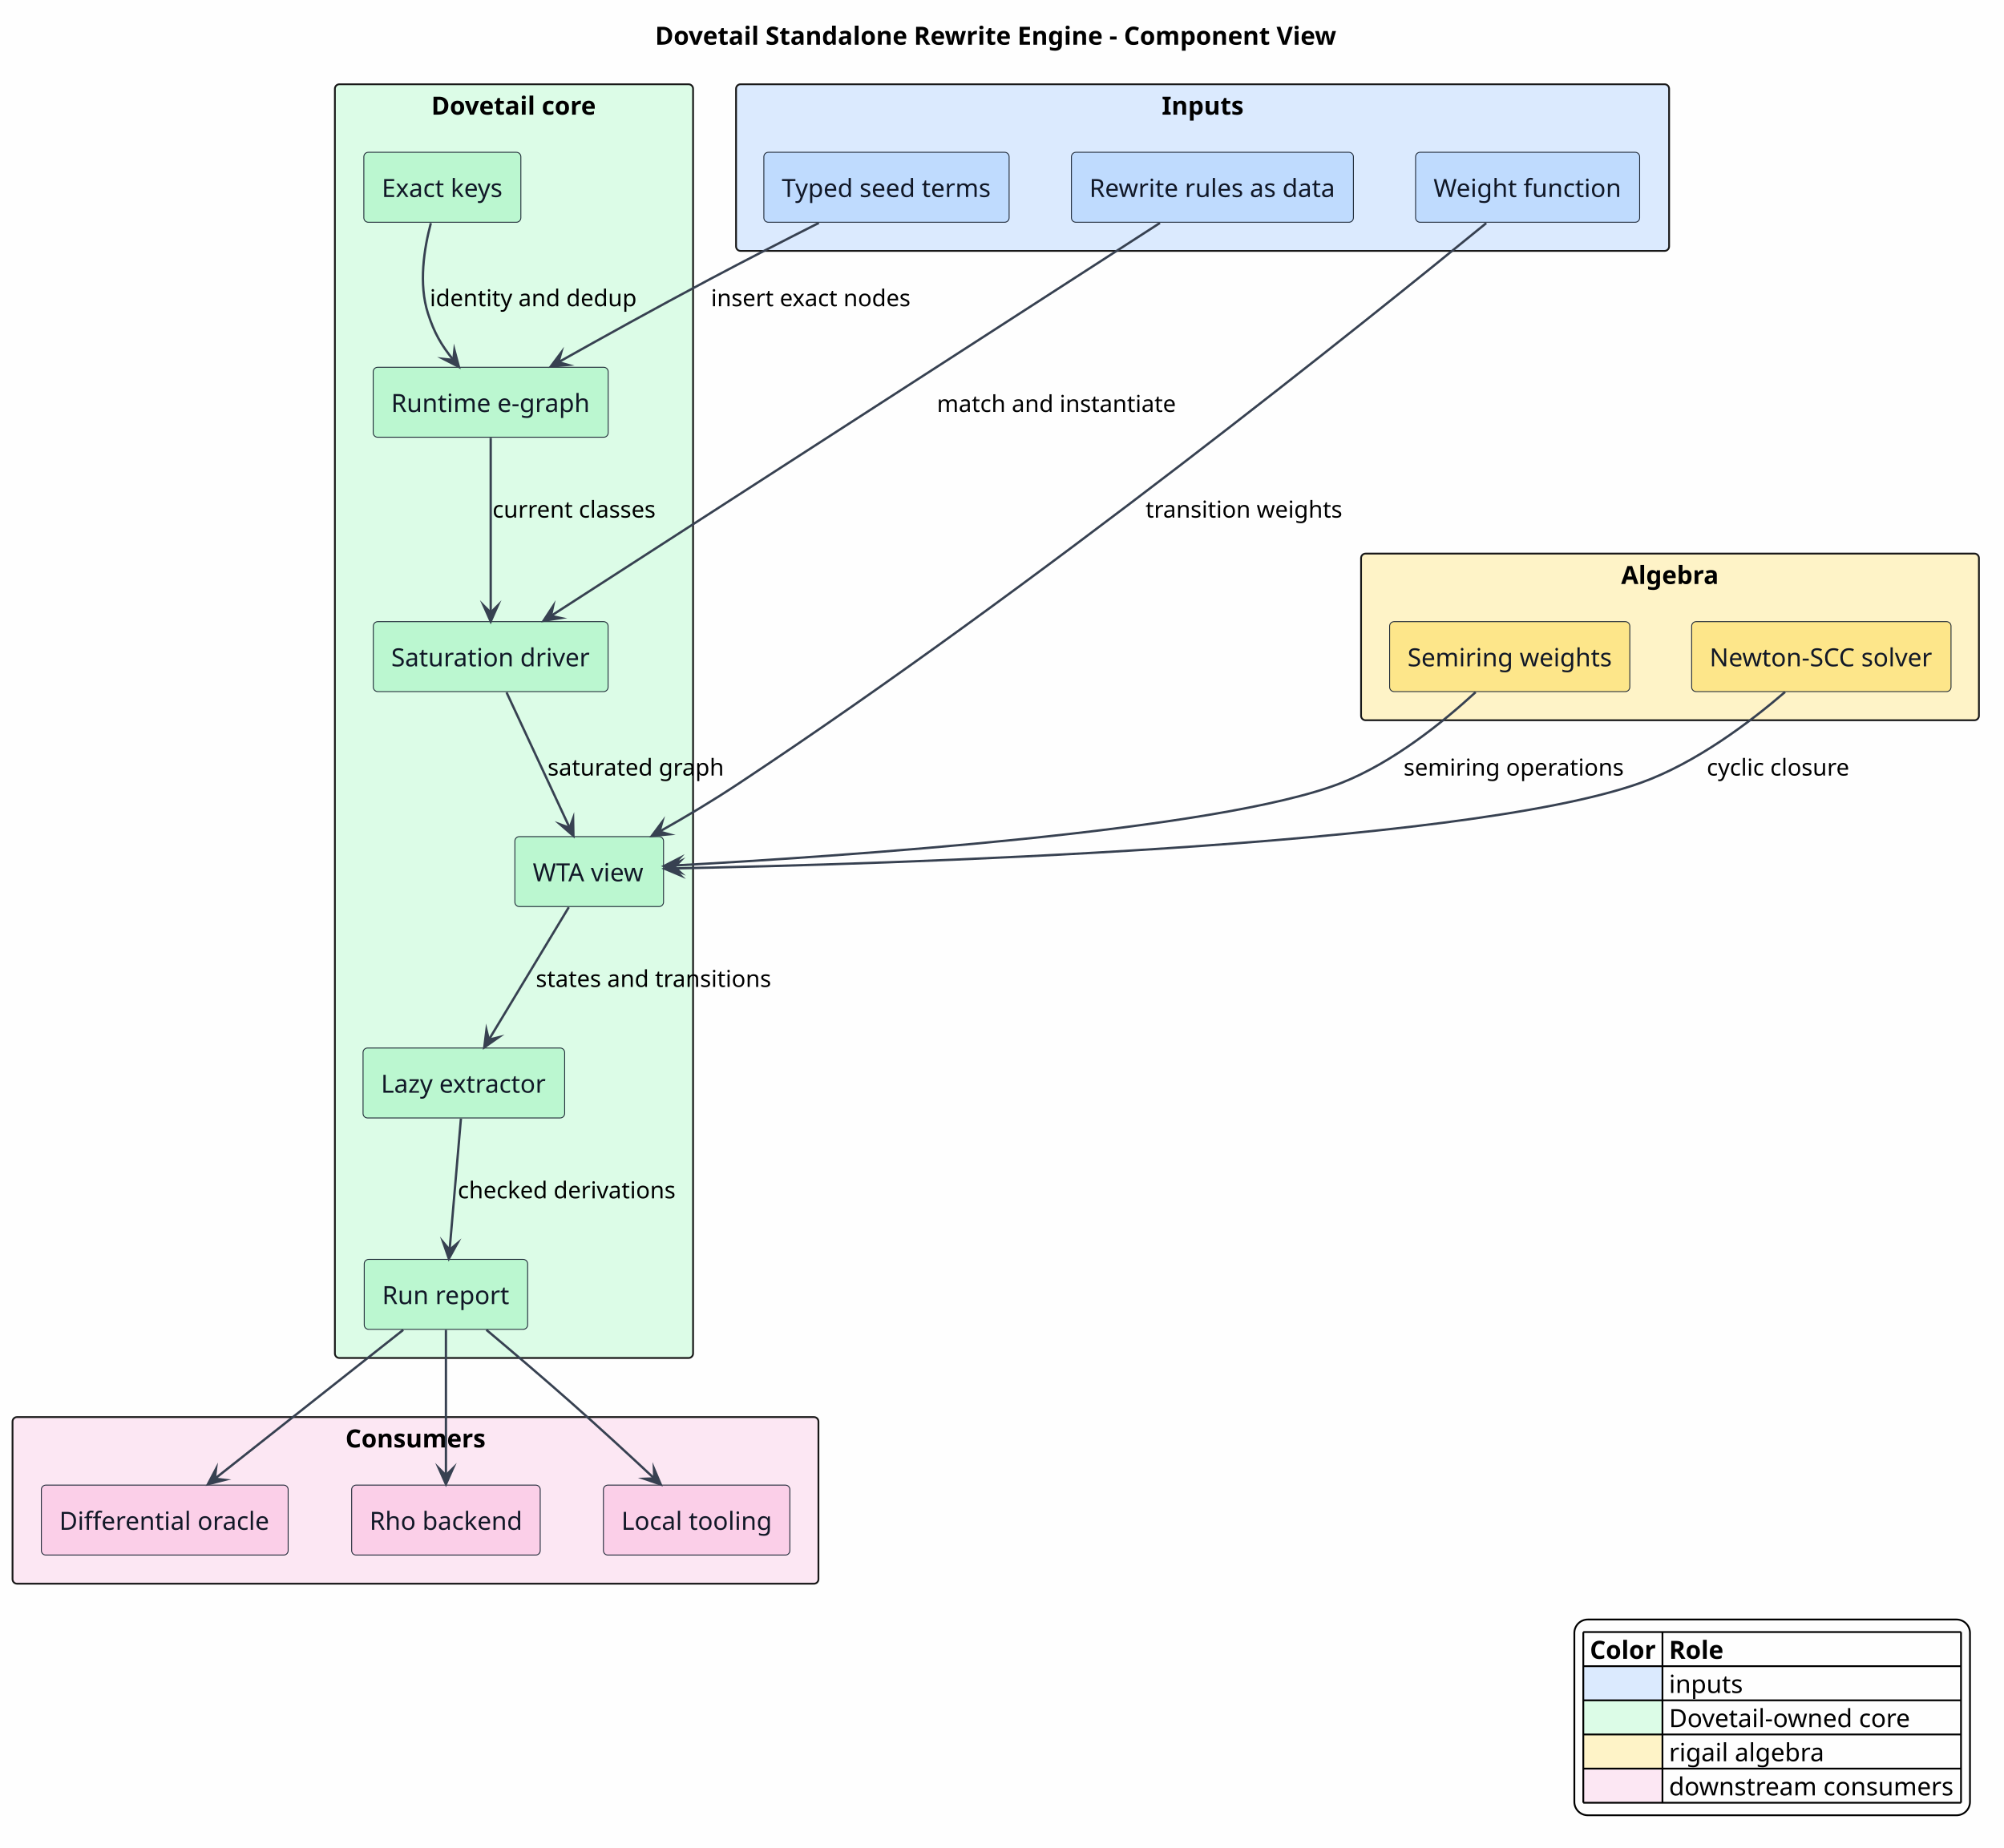
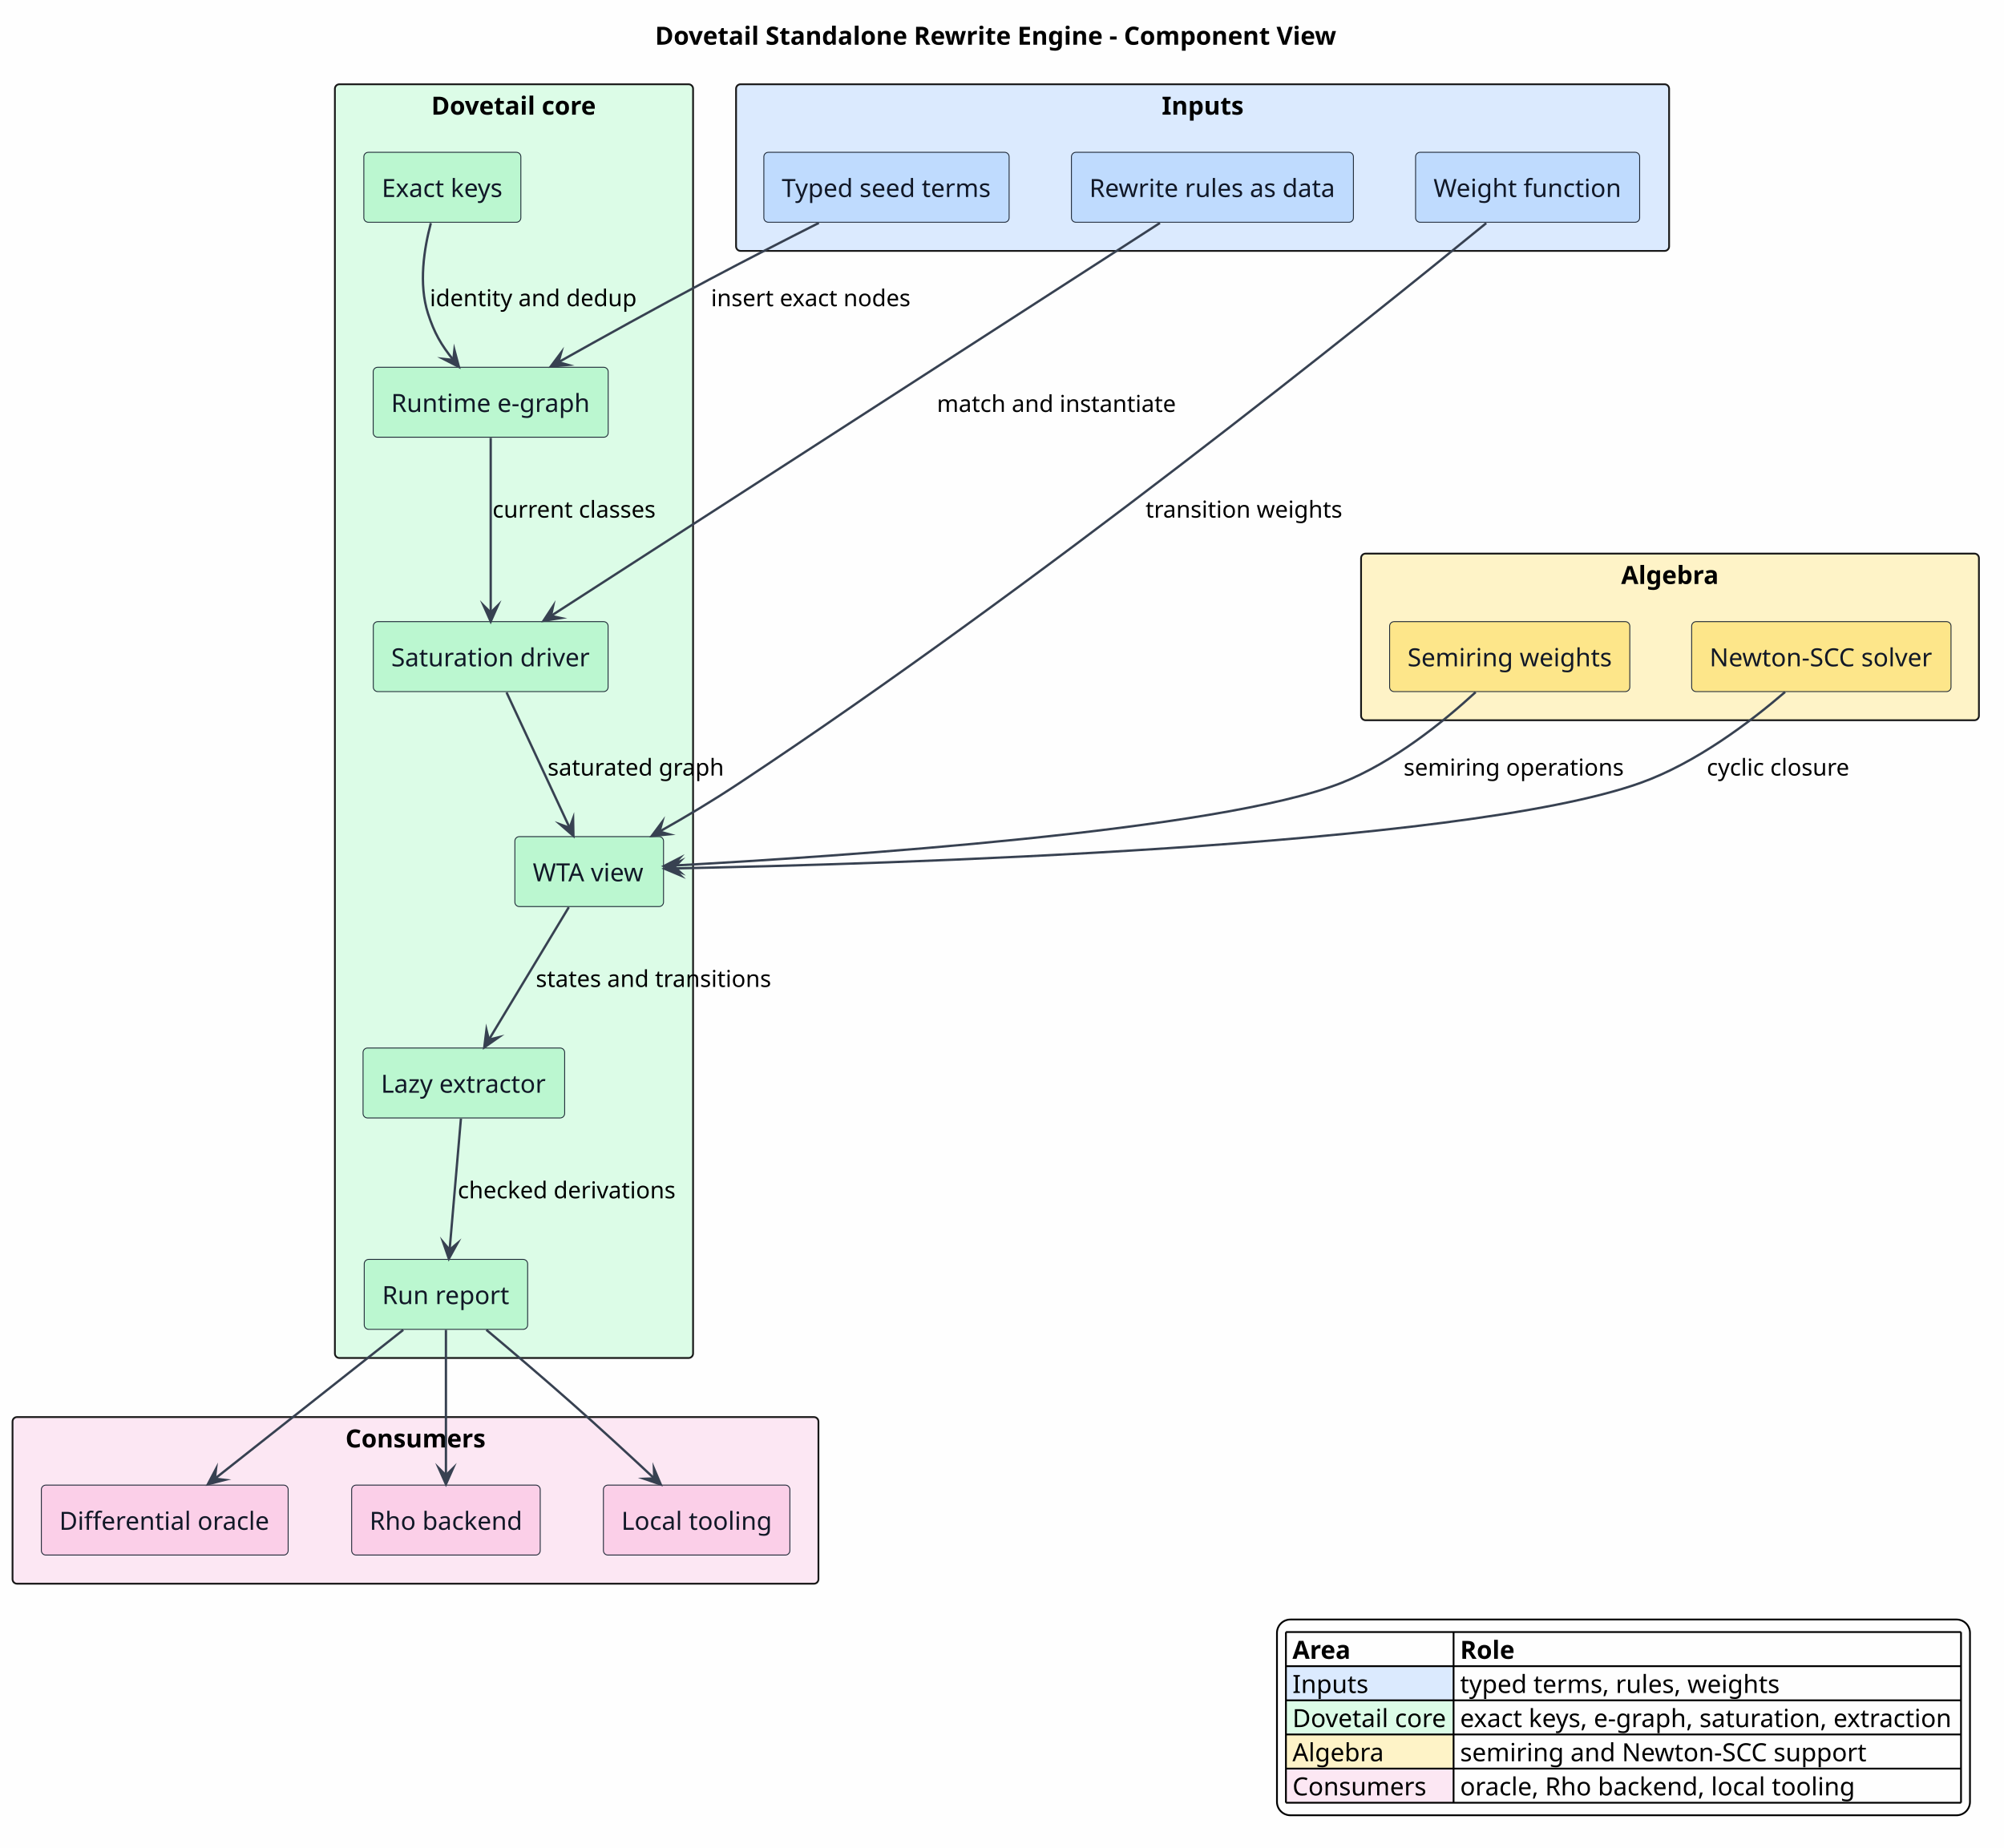
<svg xmlns="http://www.w3.org/2000/svg" contentStyleType="text/css" data-diagram-type="DESCRIPTION" height="1032px" preserveAspectRatio="none" style="width:1119px;height:1032px;background:#FEFEFE;" version="1.1" viewBox="0 0 1119 1032" width="1119px" zoomAndPan="magnify">
  <defs />
  <g>
    <rect fill="#FEFEFE" height="1032" style="stroke:none;stroke-width:1;" width="1119" x="0" y="0" />
    <g class="title" data-source-line="1">
      <text fill="#000000" font-family="sans-serif" font-size="14" font-weight="700" lengthAdjust="spacing" textLength="380.462" x="365.769" y="24.966">Dovetail Standalone Rewrite Engine - Component View</text>
    </g>
    <g class="cluster" data-qualified-name="Inputs" data-source-line="13" id="ent0001">
      <rect fill="#DBEAFE" height="93.07" rx="2.5" ry="2.5" style="stroke:#181818;stroke-width:1;" width="521" x="411" y="47.068" />
      <text fill="#000000" font-family="sans-serif" font-size="14" font-weight="700" lengthAdjust="spacing" textLength="45.598" x="648.701" y="64.034">Inputs</text>
    </g>
    <g class="cluster" data-qualified-name="Core" data-source-line="19" id="ent0005">
      <rect fill="#DCFCE7" height="711.41" rx="2.5" ry="2.5" style="stroke:#181818;stroke-width:1;" width="200" x="187" y="47.068" />
      <text fill="#000000" font-family="sans-serif" font-size="14" font-weight="700" lengthAdjust="spacing" textLength="92.4" x="240.8" y="64.034">Dovetail core</text>
    </g>
    <g class="cluster" data-qualified-name="Algebra" data-source-line="28" id="ent0012">
      <rect fill="#FEF3C7" height="93.07" rx="2.5" ry="2.5" style="stroke:#181818;stroke-width:1;" width="345" x="760" y="309.208" />
      <text fill="#000000" font-family="sans-serif" font-size="14" font-weight="700" lengthAdjust="spacing" textLength="54.558" x="905.221" y="326.174">Algebra</text>
    </g>
    <g class="cluster" data-qualified-name="Consumers" data-source-line="33" id="ent0015">
      <rect fill="#FCE7F3" height="93.07" rx="2.5" ry="2.5" style="stroke:#181818;stroke-width:1;" width="450" x="7" y="791.478" />
      <text fill="#000000" font-family="sans-serif" font-size="14" font-weight="700" lengthAdjust="spacing" textLength="78.26" x="192.87" y="808.444">Consumers</text>
    </g>
    <g class="entity" data-qualified-name="Inputs.Seeds" data-source-line="14" id="ent0002">
      <rect fill="#BFDBFE" height="39.068" rx="2.5" ry="2.5" style="stroke:#1F2937;stroke-width:0.5;" width="136.956" x="426.52" y="85.068" />
      <text fill="#111827" font-family="sans-serif" font-size="14" lengthAdjust="spacing" textLength="116.956" x="436.52" y="110.034">Typed seed terms</text>
    </g>
    <g class="entity" data-qualified-name="Inputs.RuleData" data-source-line="15" id="ent0003">
      <rect fill="#BFDBFE" height="39.068" rx="2.5" ry="2.5" style="stroke:#1F2937;stroke-width:0.5;" width="157.452" x="598.27" y="85.068" />
      <text fill="#111827" font-family="sans-serif" font-size="14" lengthAdjust="spacing" textLength="137.452" x="608.27" y="110.034">Rewrite rules as data</text>
    </g>
    <g class="entity" data-qualified-name="Inputs.Weigh" data-source-line="16" id="ent0004">
      <rect fill="#BFDBFE" height="39.068" rx="2.5" ry="2.5" style="stroke:#1F2937;stroke-width:0.5;" width="125.112" x="790.44" y="85.068" />
      <text fill="#111827" font-family="sans-serif" font-size="14" lengthAdjust="spacing" textLength="105.112" x="800.44" y="110.034">Weight function</text>
    </g>
    <g class="entity" data-qualified-name="Core.Keys" data-source-line="20" id="ent0006">
      <rect fill="#BBF7D0" height="39.068" rx="2.5" ry="2.5" style="stroke:#1F2937;stroke-width:0.5;" width="87.676" x="203.16" y="85.068" />
      <text fill="#111827" font-family="sans-serif" font-size="14" lengthAdjust="spacing" textLength="67.676" x="213.16" y="110.034">Exact keys</text>
    </g>
    <g class="entity" data-qualified-name="Core.EGraph" data-source-line="21" id="ent0007">
      <rect fill="#BBF7D0" height="39.068" rx="2.5" ry="2.5" style="stroke:#1F2937;stroke-width:0.5;" width="131.216" x="208.39" y="205.138" />
      <text fill="#111827" font-family="sans-serif" font-size="14" lengthAdjust="spacing" textLength="111.216" x="218.39" y="230.104">Runtime e-graph</text>
    </g>
    <g class="entity" data-qualified-name="Core.Saturation" data-source-line="22" id="ent0008">
      <rect fill="#BBF7D0" height="39.068" rx="2.5" ry="2.5" style="stroke:#1F2937;stroke-width:0.5;" width="131.104" x="208.45" y="347.208" />
      <text fill="#111827" font-family="sans-serif" font-size="14" lengthAdjust="spacing" textLength="111.104" x="218.45" y="372.174">Saturation driver</text>
    </g>
    <g class="entity" data-qualified-name="Core.Wta" data-source-line="23" id="ent0009">
      <rect fill="#BBF7D0" height="39.068" rx="2.5" ry="2.5" style="stroke:#1F2937;stroke-width:0.5;" width="83.014" x="287.49" y="467.278" />
      <text fill="#111827" font-family="sans-serif" font-size="14" lengthAdjust="spacing" textLength="63.014" x="297.49" y="492.244">WTA view</text>
    </g>
    <g class="entity" data-qualified-name="Core.Extractor" data-source-line="24" id="ent0010">
      <rect fill="#BBF7D0" height="39.068" rx="2.5" ry="2.5" style="stroke:#1F2937;stroke-width:0.5;" width="112.568" x="202.72" y="585.348" />
      <text fill="#111827" font-family="sans-serif" font-size="14" lengthAdjust="spacing" textLength="92.568" x="212.72" y="610.314">Lazy extractor</text>
    </g>
    <g class="entity" data-qualified-name="Core.Report" data-source-line="25" id="ent0011">
      <rect fill="#BBF7D0" height="39.068" rx="2.5" ry="2.5" style="stroke:#1F2937;stroke-width:0.5;" width="91.246" x="203.38" y="703.408" />
      <text fill="#111827" font-family="sans-serif" font-size="14" lengthAdjust="spacing" textLength="71.246" x="213.38" y="728.374">Run report</text>
    </g>
    <g class="entity" data-qualified-name="Algebra.Weights" data-source-line="29" id="ent0013">
      <rect fill="#FDE68A" height="39.068" rx="2.5" ry="2.5" style="stroke:#1F2937;stroke-width:0.5;" width="134.114" x="775.94" y="347.208" />
      <text fill="#111827" font-family="sans-serif" font-size="14" lengthAdjust="spacing" textLength="114.114" x="785.94" y="372.174">Semiring weights</text>
    </g>
    <g class="entity" data-qualified-name="Algebra.Newton" data-source-line="30" id="ent0014">
      <rect fill="#FDE68A" height="39.068" rx="2.5" ry="2.5" style="stroke:#1F2937;stroke-width:0.5;" width="144.823" x="944.59" y="347.208" />
      <text fill="#111827" font-family="sans-serif" font-size="14" lengthAdjust="spacing" textLength="124.823" x="954.59" y="372.174">Newton-SCC solver</text>
    </g>
    <g class="entity" data-qualified-name="Consumers.Oracle" data-source-line="34" id="ent0016">
      <rect fill="#FBCFE8" height="39.068" rx="2.5" ry="2.5" style="stroke:#1F2937;stroke-width:0.5;" width="137.796" x="23.1" y="829.478" />
      <text fill="#111827" font-family="sans-serif" font-size="14" lengthAdjust="spacing" textLength="117.796" x="33.1" y="854.444">Differential oracle</text>
    </g>
    <g class="entity" data-qualified-name="Consumers.Rho" data-source-line="35" id="ent0017">
      <rect fill="#FBCFE8" height="39.068" rx="2.5" ry="2.5" style="stroke:#1F2937;stroke-width:0.5;" width="105.288" x="196.36" y="829.478" />
      <text fill="#111827" font-family="sans-serif" font-size="14" lengthAdjust="spacing" textLength="85.288" x="206.36" y="854.444">Rho backend</text>
    </g>
    <g class="entity" data-qualified-name="Consumers.Tooling" data-source-line="36" id="ent0018">
      <rect fill="#FBCFE8" height="39.068" rx="2.5" ry="2.5" style="stroke:#1F2937;stroke-width:0.5;" width="104.112" x="336.94" y="829.478" />
      <text fill="#111827" font-family="sans-serif" font-size="14" lengthAdjust="spacing" textLength="84.112" x="346.94" y="854.444">Local tooling</text>
    </g>
    <g class="link" data-entity-1="ent0002" data-entity-2="ent0007" data-link-type="dependency" data-source-line="39" id="lnk19">
      <path d="M457.24,124.508 C438.71,133.878 416.1,145.448 396,156.138 C365.86,172.168 336.27,188.58 311.85,202.29" fill="none" id="Seeds-to-EGraph" style="stroke:#374151;stroke-width:1.3;" />
      <polygon fill="#374151" points="307.49,204.738,317.296,203.82,311.85,202.29,313.38,196.844,307.49,204.738" style="stroke:#374151;stroke-width:1.3;stroke-linejoin:miter;stroke-miterlimit:10;" />
      <text fill="#000000" font-family="sans-serif" font-size="13" lengthAdjust="spacing" textLength="111.657" x="397" y="171.035">insert exact nodes</text>
    </g>
    <g class="link" data-entity-1="ent0003" data-entity-2="ent0008" data-link-type="dependency" data-source-line="40" id="lnk20">
      <path d="M647.69,124.528 C573.34,172.518 382.201,295.896 307.671,344.006" fill="none" id="RuleData-to-Saturation" style="stroke:#374151;stroke-width:1.3;" />
      <polygon fill="#374151" points="303.47,346.718,313.201,345.198,307.671,344.006,308.862,338.476,303.47,346.718" style="stroke:#374151;stroke-width:1.3;stroke-linejoin:miter;stroke-miterlimit:10;" />
      <text fill="#000000" font-family="sans-serif" font-size="13" lengthAdjust="spacing" textLength="133.497" x="523.14" y="230.075">match and instantiate</text>
    </g>
    <g class="link" data-entity-1="ent0006" data-entity-2="ent0007" data-link-type="dependency" data-source-line="41" id="lnk21">
      <path d="M240.58,124.628 C236.78,138.848 233.66,158.608 239,175.138 C242.51,186.018 246.334,192.614 253.124,201.044" fill="none" id="Keys-to-EGraph" style="stroke:#374151;stroke-width:1.3;" />
      <polygon fill="#374151" points="256.26,204.938,253.73,195.42,253.124,201.044,247.499,200.438,256.26,204.938" style="stroke:#374151;stroke-width:1.3;stroke-linejoin:miter;stroke-miterlimit:10;" />
      <text fill="#000000" font-family="sans-serif" font-size="13" lengthAdjust="spacing" textLength="115.518" x="240" y="171.035">identity and dedup</text>
    </g>
    <g class="link" data-entity-1="ent0007" data-entity-2="ent0008" data-link-type="dependency" data-source-line="42" id="lnk22">
      <path d="M274,244.568 C274,271.448 274,315.438 274,342.148" fill="none" id="EGraph-to-Saturation" style="stroke:#374151;stroke-width:1.3;" />
      <polygon fill="#374151" points="274,347.148,278,338.148,274,342.148,270,338.148,274,347.148" style="stroke:#374151;stroke-width:1.3;stroke-linejoin:miter;stroke-miterlimit:10;" />
      <text fill="#000000" font-family="sans-serif" font-size="13" lengthAdjust="spacing" textLength="91.351" x="275" y="289.105">current classes</text>
    </g>
    <g class="link" data-entity-1="ent0008" data-entity-2="ent0009" data-link-type="dependency" data-source-line="43" id="lnk23">
      <path d="M282.84,386.708 C293.1,408.748 307.817,440.346 318.077,462.356" fill="none" id="Saturation-to-Wta" style="stroke:#374151;stroke-width:1.3;" />
      <polygon fill="#374151" points="320.19,466.888,320.013,457.041,318.077,462.356,312.762,460.421,320.19,466.888" style="stroke:#374151;stroke-width:1.3;stroke-linejoin:miter;stroke-miterlimit:10;" />
      <text fill="#000000" font-family="sans-serif" font-size="13" lengthAdjust="spacing" textLength="98.995" x="305.79" y="433.175">saturated graph</text>
    </g>
    <g class="link" data-entity-1="ent0004" data-entity-2="ent0009" data-link-type="dependency" data-source-line="44" id="lnk24">
      <path d="M829.89,124.628 C765.68,177.128 578.89,327.418 413,437.278 C397.27,447.688 383.588,455.836 368.268,464.456" fill="none" id="Weigh-to-Wta" style="stroke:#374151;stroke-width:1.3;" />
      <polygon fill="#374151" points="363.91,466.908,373.715,465.981,368.268,464.456,369.792,459.009,363.91,466.908" style="stroke:#374151;stroke-width:1.3;stroke-linejoin:miter;stroke-miterlimit:10;" />
      <text fill="#000000" font-family="sans-serif" font-size="13" lengthAdjust="spacing" textLength="110.149" x="639.65" y="289.105">transition weights</text>
    </g>
    <g class="link" data-entity-1="ent0013" data-entity-2="ent0009" data-link-type="dependency" data-source-line="45" id="lnk25">
      <path d="M823.97,386.598 C806.19,402.968 778.08,425.798 749,437.278 C680.73,464.228 467.772,478.415 375.692,483.455" fill="none" id="Weights-to-Wta" style="stroke:#374151;stroke-width:1.3;" />
      <polygon fill="#374151" points="370.7,483.728,379.905,487.23,375.692,483.455,379.468,479.242,370.7,483.728" style="stroke:#374151;stroke-width:1.3;stroke-linejoin:miter;stroke-miterlimit:10;" />
      <text fill="#000000" font-family="sans-serif" font-size="13" lengthAdjust="spacing" textLength="123.227" x="783.75" y="433.175">semiring operations</text>
    </g>
    <g class="link" data-entity-1="ent0014" data-entity-2="ent0009" data-link-type="dependency" data-source-line="46" id="lnk26">
      <path d="M996.75,386.498 C977.55,403.038 947.08,426.188 916,437.278 C815.36,473.188 492.799,482.708 375.919,485.038" fill="none" id="Newton-to-Wta" style="stroke:#374151;stroke-width:1.3;" />
      <polygon fill="#374151" points="370.92,485.138,379.998,488.958,375.919,485.038,379.839,480.959,370.92,485.138" style="stroke:#374151;stroke-width:1.3;stroke-linejoin:miter;stroke-miterlimit:10;" />
      <text fill="#000000" font-family="sans-serif" font-size="13" lengthAdjust="spacing" textLength="79.859" x="953.01" y="433.175">cyclic closure</text>
    </g>
    <g class="link" data-entity-1="ent0009" data-entity-2="ent0010" data-link-type="dependency" data-source-line="47" id="lnk27">
      <path d="M317.6,506.718 C304.58,528.298 285.991,559.116 272.981,580.696" fill="none" id="Wta-to-Extractor" style="stroke:#374151;stroke-width:1.3;" />
      <polygon fill="#374151" points="270.4,584.978,278.472,579.336,272.981,580.696,271.621,575.205,270.4,584.978" style="stroke:#374151;stroke-width:1.3;stroke-linejoin:miter;stroke-miterlimit:10;" />
      <text fill="#000000" font-family="sans-serif" font-size="13" lengthAdjust="spacing" textLength="131.69" x="299.19" y="551.245">states and transitions</text>
    </g>
    <g class="link" data-entity-1="ent0010" data-entity-2="ent0011" data-link-type="dependency" data-source-line="48" id="lnk28">
      <path d="M257.37,624.788 C255.51,646.368 252.919,676.486 251.059,698.066" fill="none" id="Extractor-to-Report" style="stroke:#374151;stroke-width:1.3;" />
      <polygon fill="#374151" points="250.63,703.048,255.388,694.425,251.059,698.066,247.418,693.738,250.63,703.048" style="stroke:#374151;stroke-width:1.3;stroke-linejoin:miter;stroke-miterlimit:10;" />
      <text fill="#000000" font-family="sans-serif" font-size="13" lengthAdjust="spacing" textLength="121.615" x="255.6" y="669.305">checked derivations</text>
    </g>
    <g class="link" data-entity-1="ent0011" data-entity-2="ent0016" data-link-type="dependency" data-source-line="49" id="lnk29">
      <path d="M225.16,742.788 C195.65,766.108 149.602,802.487 119.992,825.897" fill="none" id="Report-to-Oracle" style="stroke:#374151;stroke-width:1.3;" />
      <polygon fill="#374151" points="116.07,828.998,125.611,826.554,119.992,825.897,120.649,820.278,116.07,828.998" style="stroke:#374151;stroke-width:1.3;stroke-linejoin:miter;stroke-miterlimit:10;" />
    </g>
    <g class="link" data-entity-1="ent0011" data-entity-2="ent0017" data-link-type="dependency" data-source-line="50" id="lnk30">
      <path d="M249,742.788 C249,766.108 249,800.588 249,823.998" fill="none" id="Report-to-Rho" style="stroke:#374151;stroke-width:1.3;" />
      <polygon fill="#374151" points="249,828.998,253,819.998,249,823.998,245,819.998,249,828.998" style="stroke:#374151;stroke-width:1.3;stroke-linejoin:miter;stroke-miterlimit:10;" />
    </g>
    <g class="link" data-entity-1="ent0011" data-entity-2="ent0018" data-link-type="dependency" data-source-line="51" id="lnk31">
      <path d="M271.58,742.758 C285.39,754.358 303.35,769.628 319,783.478 C336.08,798.598 351.426,812.765 365.326,825.745" fill="none" id="Report-to-Tooling" style="stroke:#374151;stroke-width:1.3;" />
      <polygon fill="#374151" points="368.98,829.158,365.132,820.092,365.326,825.745,359.672,825.939,368.98,829.158" style="stroke:#374151;stroke-width:1.3;stroke-linejoin:miter;stroke-miterlimit:10;" />
    </g>
    <g class="legend" data-source-line="53">
-       <rect fill="none" height="109.34" rx="7.5" ry="7.5" style="stroke:#000000;stroke-width:1;" width="220.909" x="879.091" y="904.548" />
-       <text fill="#000000" font-family="sans-serif" font-size="14" font-weight="700" lengthAdjust="spacing" textLength="36.918" x="887.731" y="926.514">Color</text>
-       <text fill="#000000" font-family="sans-serif" font-size="14" font-weight="700" lengthAdjust="spacing" textLength="30.464" x="931.929" y="926.514">Role</text>
-       <rect fill="#DBEAFE" height="19.068" style="stroke:none;stroke-width:1;" width="44.198" x="884.091" y="930.616" />
-       <text fill="#000000" font-family="sans-serif" font-size="14" lengthAdjust="spacing" textLength="3.64" x="884.091" y="945.582"> </text>
-       <text fill="#000000" font-family="sans-serif" font-size="14" lengthAdjust="spacing" textLength="41.286" x="931.929" y="945.582">inputs</text>
-       <rect fill="#DCFCE7" height="19.068" style="stroke:none;stroke-width:1;" width="44.198" x="884.091" y="949.684" />
-       <text fill="#000000" font-family="sans-serif" font-size="14" lengthAdjust="spacing" textLength="3.64" x="884.091" y="964.65"> </text>
-       <text fill="#000000" font-family="sans-serif" font-size="14" lengthAdjust="spacing" textLength="135.477" x="931.929" y="964.65">Dovetail-owned core</text>
-       <rect fill="#FEF3C7" height="19.068" style="stroke:none;stroke-width:1;" width="44.198" x="884.091" y="968.752" />
-       <text fill="#000000" font-family="sans-serif" font-size="14" lengthAdjust="spacing" textLength="3.64" x="884.091" y="983.718"> </text>
-       <text fill="#000000" font-family="sans-serif" font-size="14" lengthAdjust="spacing" textLength="86.94" x="931.929" y="983.718">rigail algebra</text>
-       <rect fill="#FCE7F3" height="19.068" style="stroke:none;stroke-width:1;" width="44.198" x="884.091" y="987.82" />
-       <text fill="#000000" font-family="sans-serif" font-size="14" lengthAdjust="spacing" textLength="3.64" x="884.091" y="1002.785"> </text>
-       <text fill="#000000" font-family="sans-serif" font-size="14" lengthAdjust="spacing" textLength="159.431" x="931.929" y="1002.785">downstream consumers</text>
-       <line style="stroke:#000000;stroke-width:1;" x1="884.091" x2="1095" y1="911.548" y2="911.548" />
-       <line style="stroke:#000000;stroke-width:1;" x1="884.091" x2="1095" y1="930.616" y2="930.616" />
-       <line style="stroke:#000000;stroke-width:1;" x1="884.091" x2="1095" y1="949.684" y2="949.684" />
-       <line style="stroke:#000000;stroke-width:1;" x1="884.091" x2="1095" y1="968.752" y2="968.752" />
-       <line style="stroke:#000000;stroke-width:1;" x1="884.091" x2="1095" y1="987.82" y2="987.82" />
-       <line style="stroke:#000000;stroke-width:1;" x1="884.091" x2="1095" y1="1006.888" y2="1006.888" />
-       <line style="stroke:#000000;stroke-width:1;" x1="884.091" x2="884.091" y1="911.548" y2="1006.888" />
-       <line style="stroke:#000000;stroke-width:1;" x1="928.289" x2="928.289" y1="911.548" y2="1006.888" />
+       <rect fill="none" height="109.34" rx="7.5" ry="7.5" style="stroke:#000000;stroke-width:1;" width="386.963" x="713.037" y="904.548" />
+       <text fill="#000000" font-family="sans-serif" font-size="14" font-weight="700" lengthAdjust="spacing" textLength="32.69" x="721.677" y="926.514">Area</text>
+       <text fill="#000000" font-family="sans-serif" font-size="14" font-weight="700" lengthAdjust="spacing" textLength="30.464" x="815.295" y="926.514">Role</text>
+       <rect fill="#DBEAFE" height="19.068" style="stroke:none;stroke-width:1;" width="93.618" x="718.037" y="930.616" />
+       <text fill="#000000" font-family="sans-serif" font-size="14" lengthAdjust="spacing" textLength="42.42" x="721.677" y="945.582">Inputs</text>
+       <text fill="#000000" font-family="sans-serif" font-size="14" lengthAdjust="spacing" textLength="178.443" x="815.295" y="945.582">typed terms, rules, weights</text>
+       <rect fill="#DCFCE7" height="19.068" style="stroke:none;stroke-width:1;" width="93.618" x="718.037" y="949.684" />
+       <text fill="#000000" font-family="sans-serif" font-size="14" lengthAdjust="spacing" textLength="86.338" x="721.677" y="964.65">Dovetail core</text>
+       <text fill="#000000" font-family="sans-serif" font-size="14" lengthAdjust="spacing" textLength="276.065" x="815.295" y="964.65">exact keys, e-graph, saturation, extraction</text>
+       <rect fill="#FEF3C7" height="19.068" style="stroke:none;stroke-width:1;" width="93.618" x="718.037" y="968.752" />
+       <text fill="#000000" font-family="sans-serif" font-size="14" lengthAdjust="spacing" textLength="51.31" x="721.677" y="983.718">Algebra</text>
+       <text fill="#000000" font-family="sans-serif" font-size="14" lengthAdjust="spacing" textLength="227.485" x="815.295" y="983.718">semiring and Newton-SCC support</text>
+       <rect fill="#FCE7F3" height="19.068" style="stroke:none;stroke-width:1;" width="93.618" x="718.037" y="987.82" />
+       <text fill="#000000" font-family="sans-serif" font-size="14" lengthAdjust="spacing" textLength="74.802" x="721.677" y="1002.785">Consumers</text>
+       <text fill="#000000" font-family="sans-serif" font-size="14" lengthAdjust="spacing" textLength="220.793" x="815.295" y="1002.785">oracle, Rho backend, local tooling</text>
+       <line style="stroke:#000000;stroke-width:1;" x1="718.037" x2="1095" y1="911.548" y2="911.548" />
+       <line style="stroke:#000000;stroke-width:1;" x1="718.037" x2="1095" y1="930.616" y2="930.616" />
+       <line style="stroke:#000000;stroke-width:1;" x1="718.037" x2="1095" y1="949.684" y2="949.684" />
+       <line style="stroke:#000000;stroke-width:1;" x1="718.037" x2="1095" y1="968.752" y2="968.752" />
+       <line style="stroke:#000000;stroke-width:1;" x1="718.037" x2="1095" y1="987.82" y2="987.82" />
+       <line style="stroke:#000000;stroke-width:1;" x1="718.037" x2="1095" y1="1006.888" y2="1006.888" />
+       <line style="stroke:#000000;stroke-width:1;" x1="718.037" x2="718.037" y1="911.548" y2="1006.888" />
+       <line style="stroke:#000000;stroke-width:1;" x1="811.655" x2="811.655" y1="911.548" y2="1006.888" />
      <line style="stroke:#000000;stroke-width:1;" x1="1095" x2="1095" y1="911.548" y2="1006.888" />
    </g>
  </g>
</svg>
